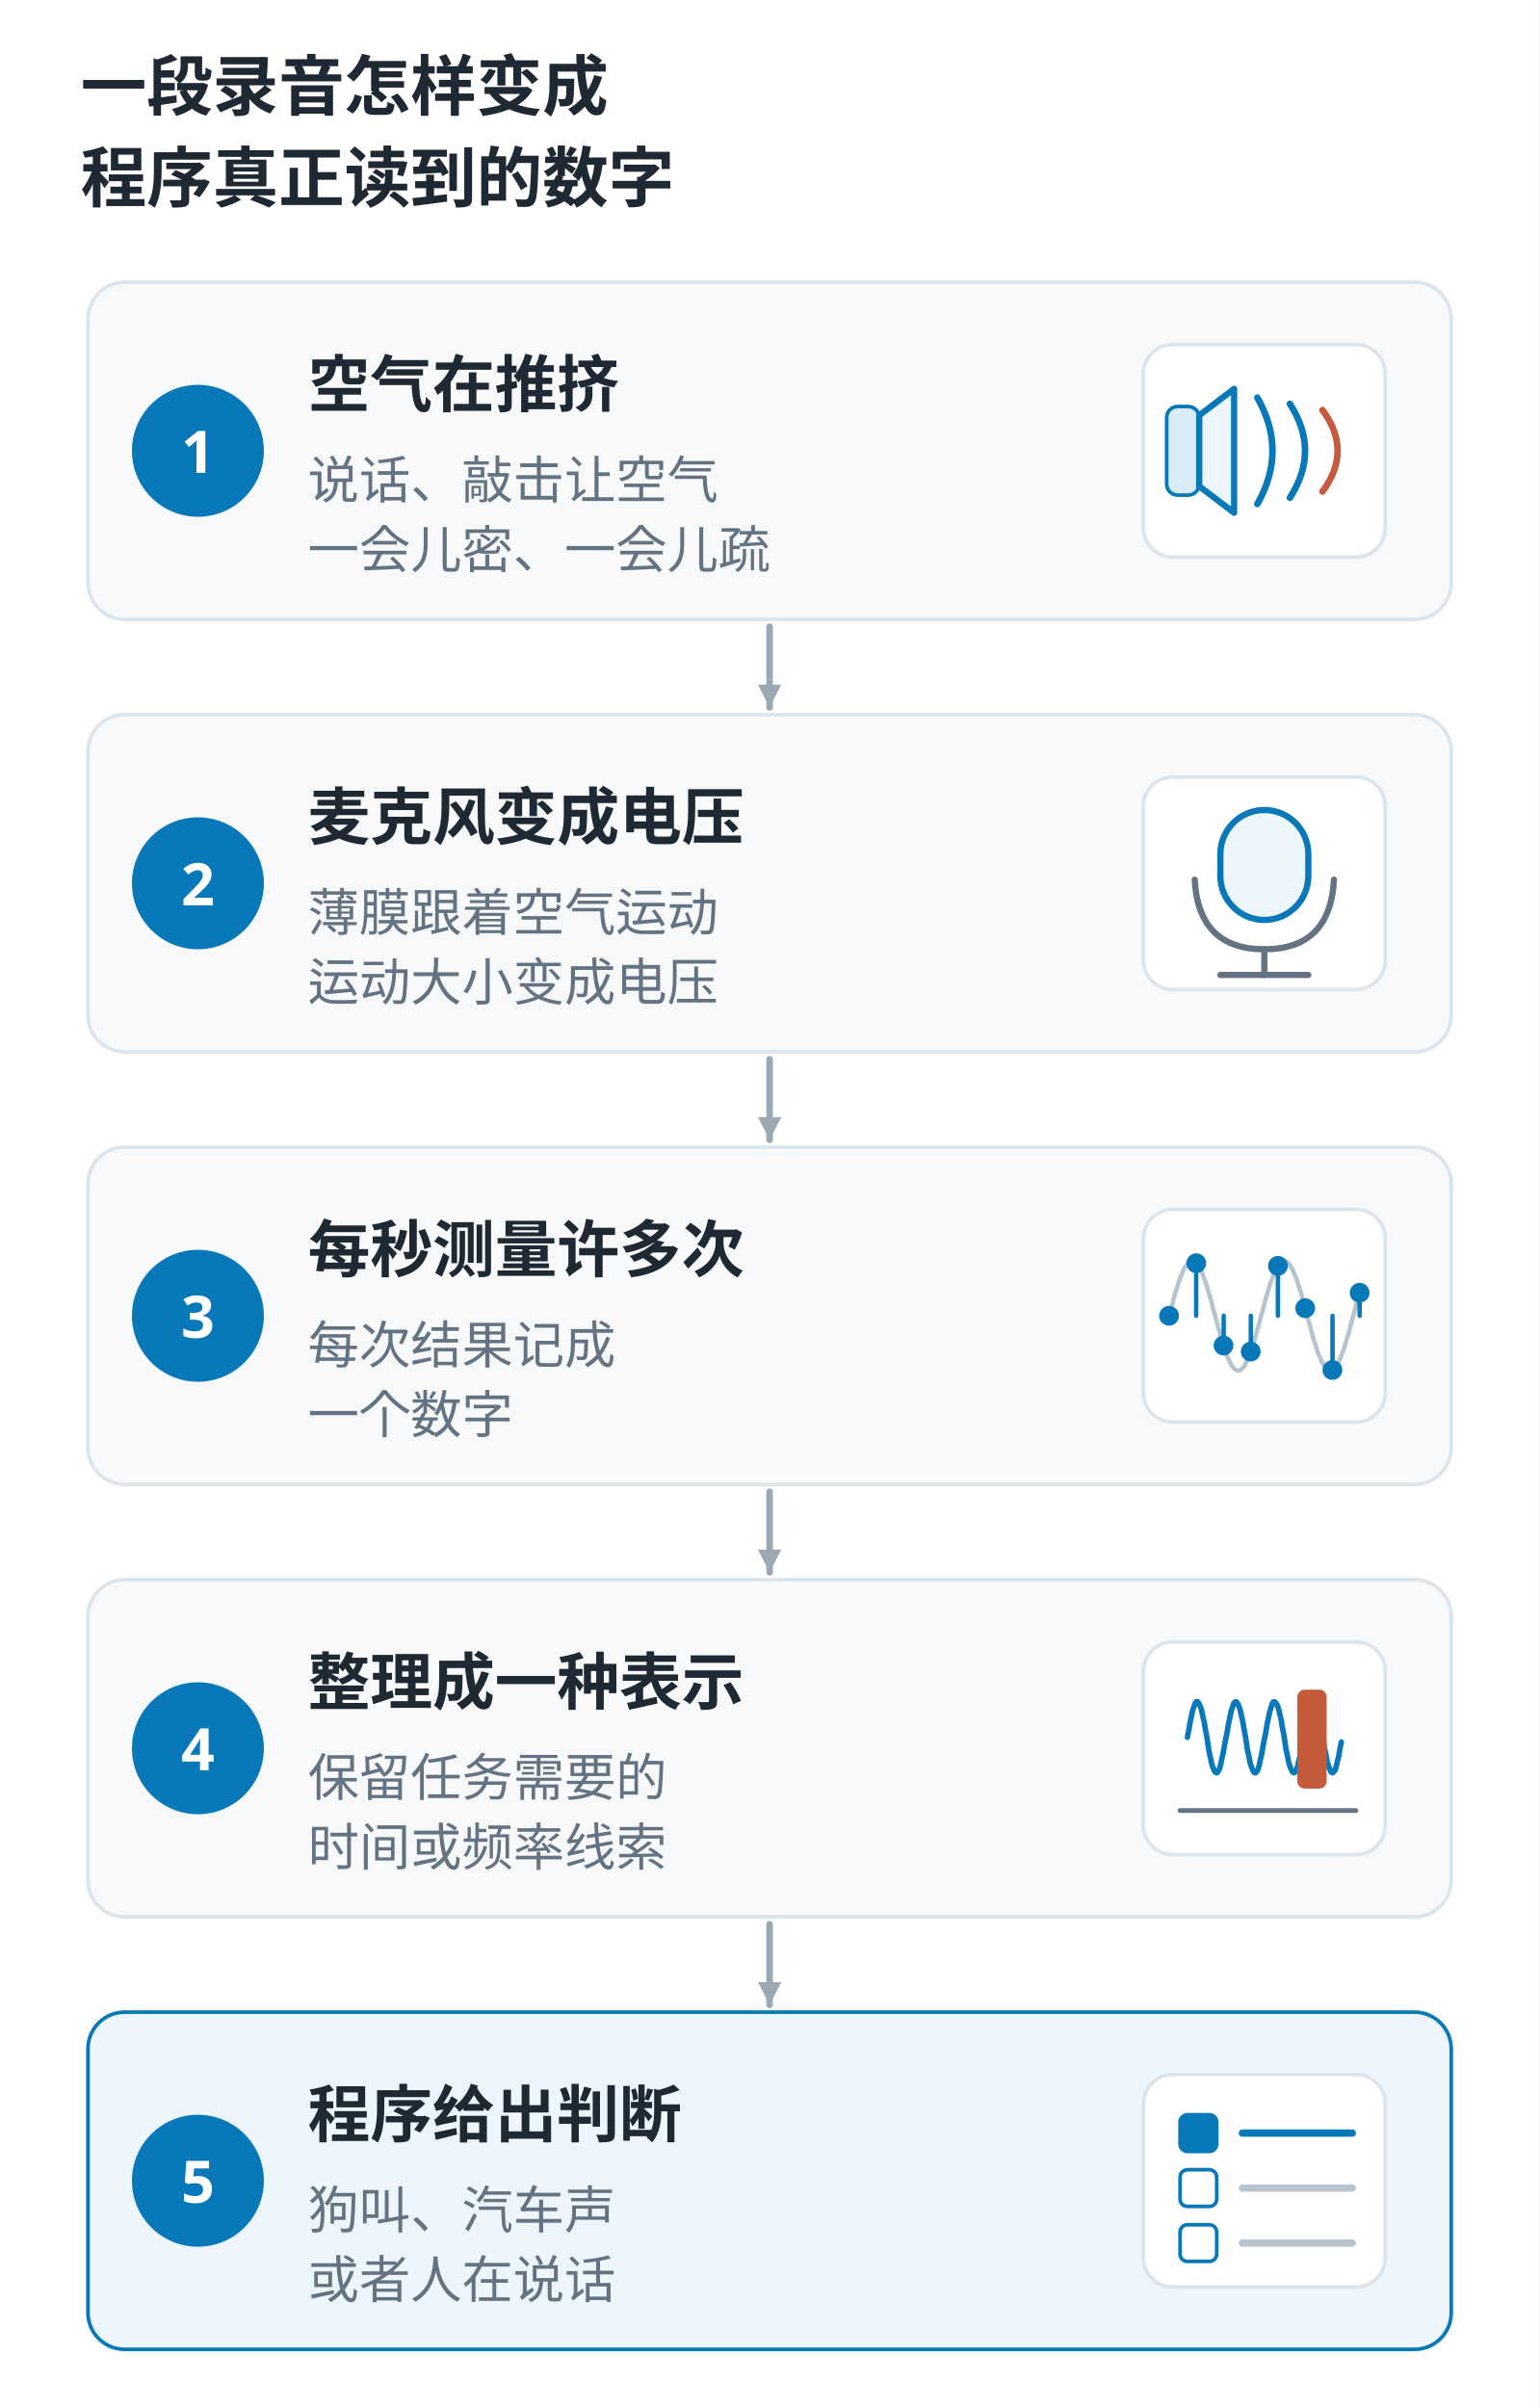
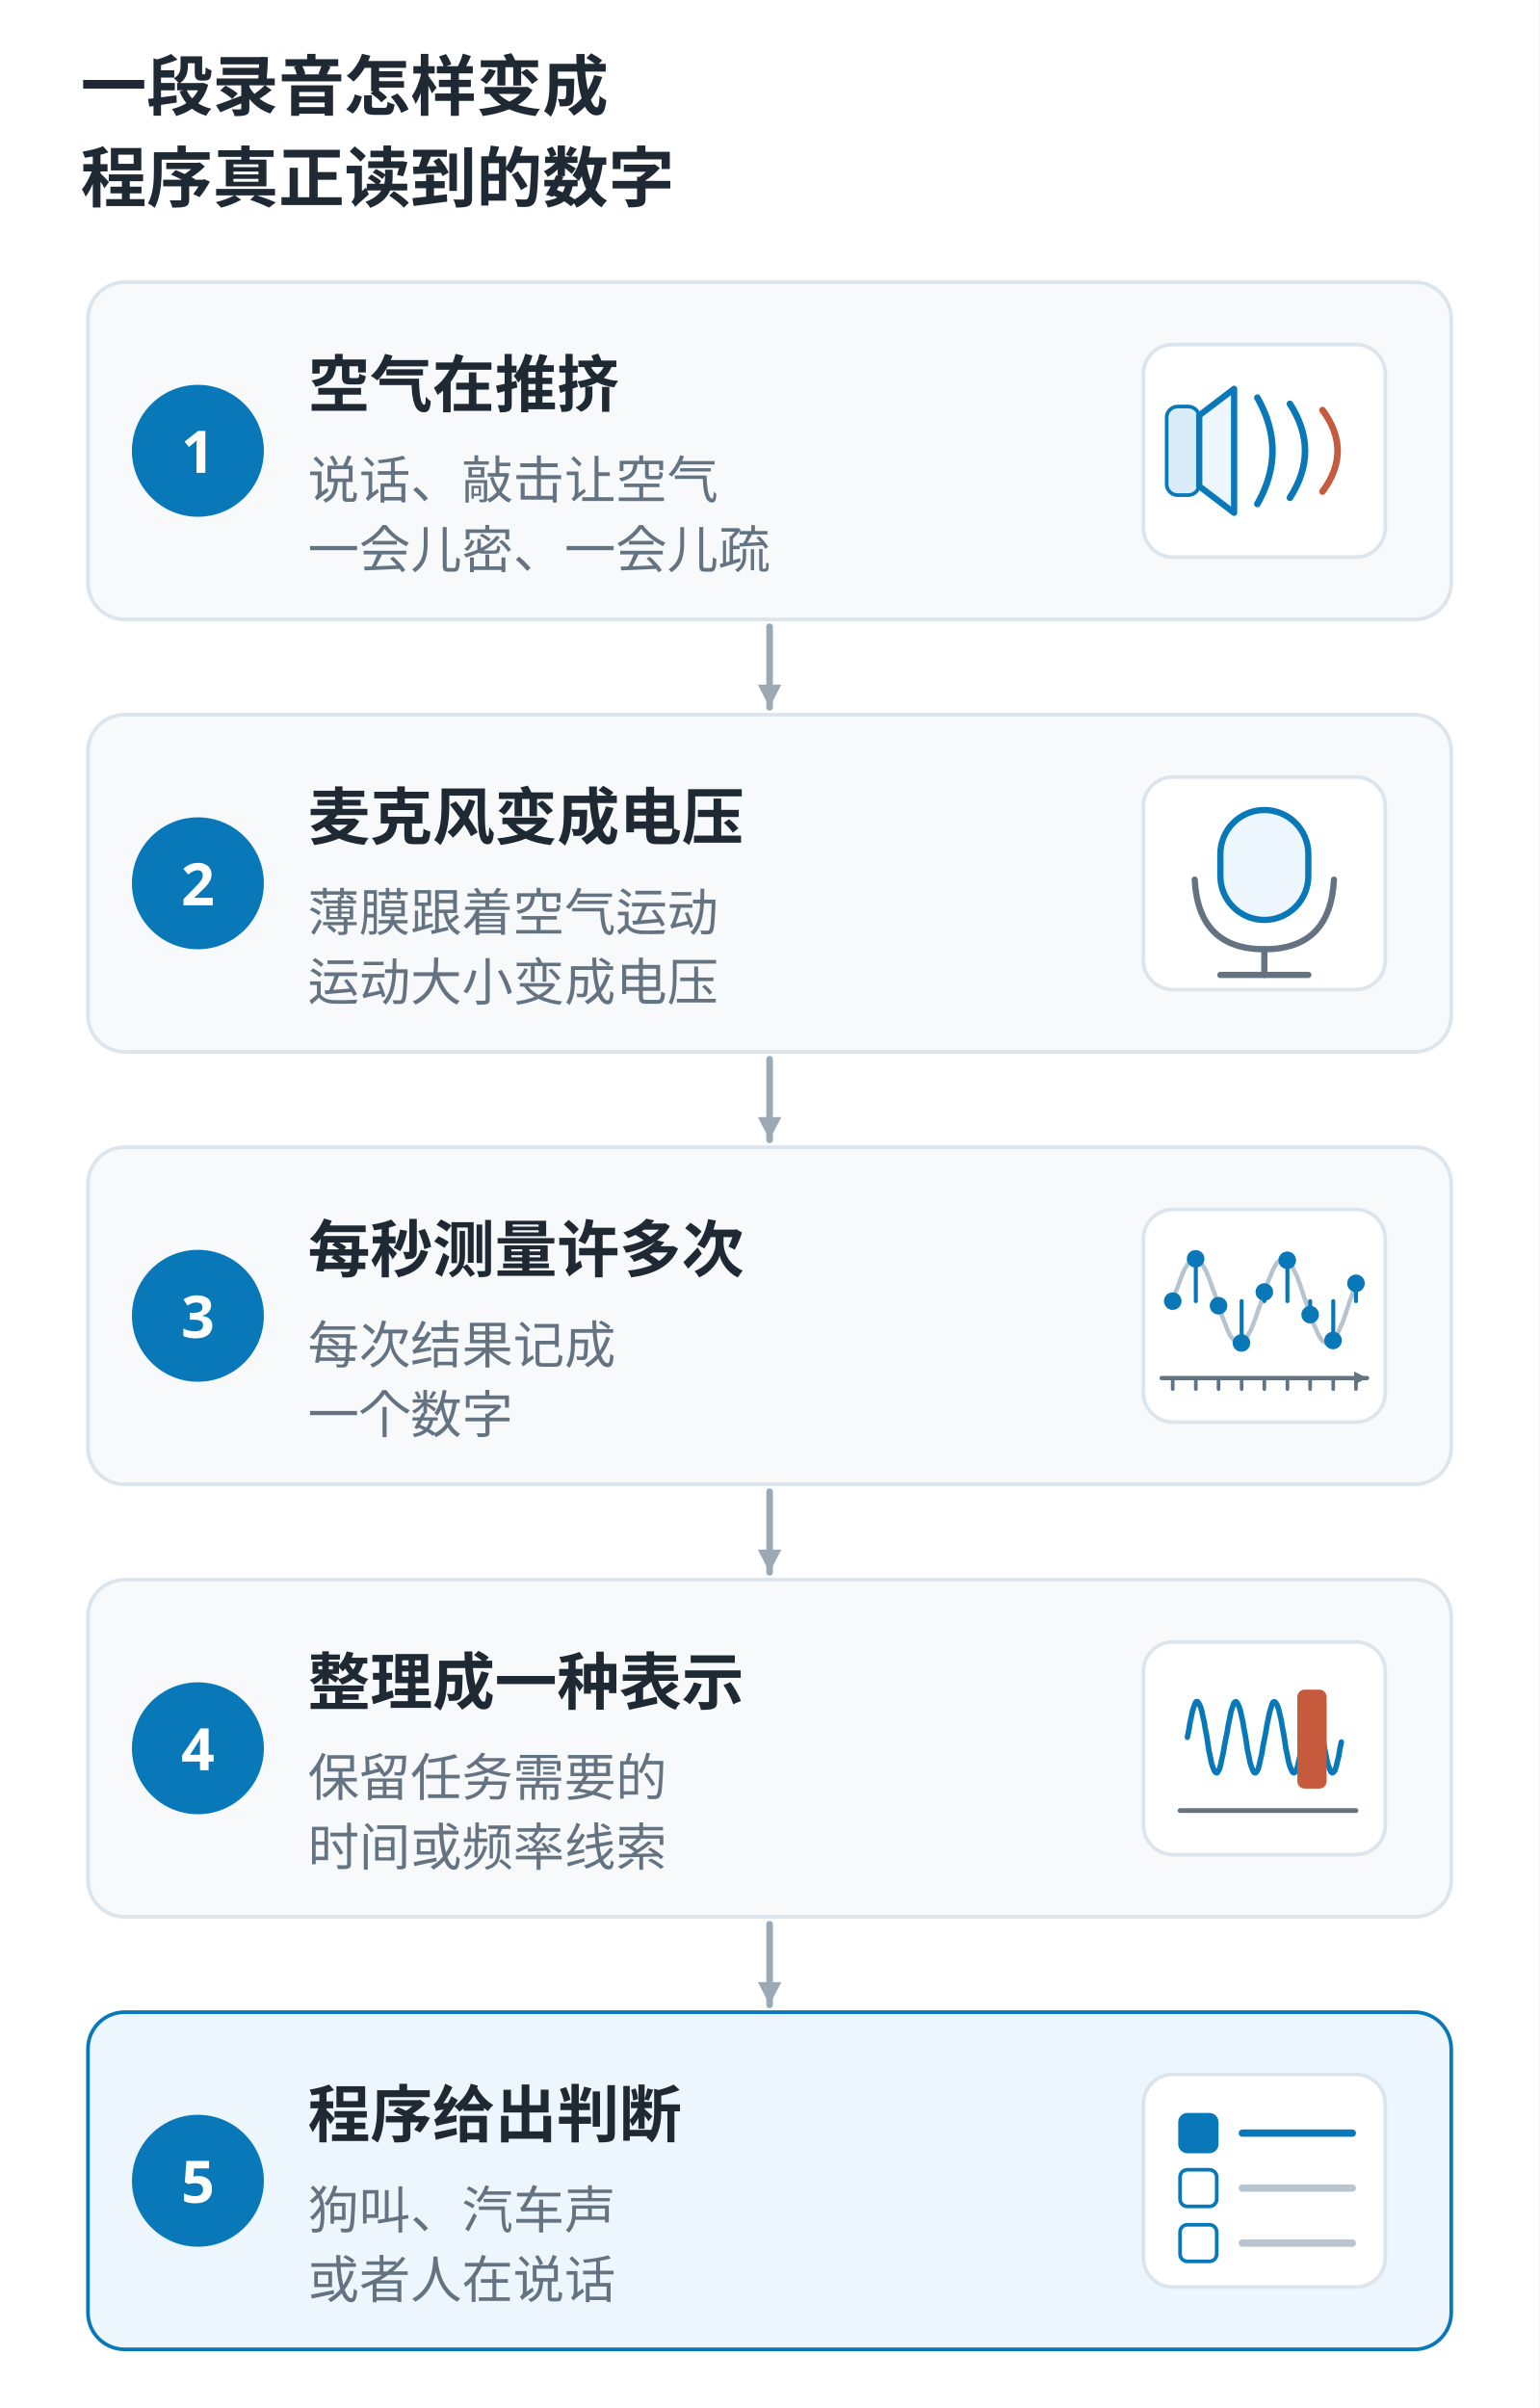
<svg xmlns="http://www.w3.org/2000/svg" viewBox="0 0 420 657" width="420" height="657" font-family="Microsoft YaHei, PingFang SC, Noto Sans SC, Hiragino Sans GB, sans-serif" fill="#1f2933" role="img" aria-label="录音从空气振动到程序判断的五个步骤">
  <rect width="420" height="657" fill="#ffffff" />
  <text x="22" y="30" font-size="18" font-weight="700" fill="#1f2933" text-anchor="start">
    <tspan x="22" dy="0">一段录音怎样变成</tspan>
    <tspan x="22" dy="25">程序真正读到的数字</tspan>
  </text>
  <rect x="24" y="77" width="372" height="92" rx="10" fill="#f7f9fb" stroke="#dce5ec" stroke-width="1" opacity="1" />
  <circle cx="54" cy="123" r="18" fill="#0878b9" stroke="none" stroke-width="1" />
  <text x="54" y="129" font-size="16" font-weight="700" fill="#fff" text-anchor="middle">1</text>
  <text x="84" y="111" font-size="17" font-weight="700" fill="#1f2933" text-anchor="start">空气在推挤</text>
  <text x="84" y="136" font-size="14" font-weight="400" fill="#647382" text-anchor="start">
    <tspan x="84" dy="0">说话、敲击让空气</tspan>
    <tspan x="84" dy="19">一会儿密、一会儿疏</tspan>
  </text>
  <rect x="312" y="94" width="66" height="58" rx="8" fill="#ffffff" stroke="#dce5ec" stroke-width="1" opacity="1" />
  <rect x="318.346" y="110.917" width="8.885" height="24.167" rx="3" fill="#d9ecf8" stroke="#0878b9" stroke-width="1" opacity="1" />
  <path d="M327.231 113.333 L336.75 106.083 L336.75 139.917 L327.231 132.667 Z" fill="#edf6fc" stroke="#0878b9" stroke-width="1.7" stroke-linecap="round" stroke-linejoin="round" />
  <path d="M343.096 108.5 Q351.346 123 343.096 137.5" fill="none" stroke="#0878b9" stroke-width="1.8" stroke-linecap="round" stroke-linejoin="round" />
  <path d="M351.981 110.192 Q360.231 123 351.981 135.808" fill="none" stroke="#0878b9" stroke-width="1.8" stroke-linecap="round" stroke-linejoin="round" />
  <path d="M360.865 111.883 Q369.115 123 360.865 134.117" fill="none" stroke="#c65a3d" stroke-width="1.8" stroke-linecap="round" stroke-linejoin="round" />
  <line x1="210.0" y1="171.0" x2="210.0" y2="193.0" stroke="#9ba9b5" stroke-width="1.8" stroke-linecap="round" />
  <polygon points="210,193 206.8,186.8 213.2,186.8" fill="#9ba9b5" />
  <rect x="24" y="195" width="372" height="92" rx="10" fill="#f7f9fb" stroke="#dce5ec" stroke-width="1" opacity="1" />
  <circle cx="54" cy="241" r="18" fill="#0878b9" stroke="none" stroke-width="1" />
  <text x="54" y="247" font-size="16" font-weight="700" fill="#fff" text-anchor="middle">2</text>
  <text x="84" y="229" font-size="17" font-weight="700" fill="#1f2933" text-anchor="start">麦克风变成电压</text>
  <text x="84" y="254" font-size="14" font-weight="400" fill="#647382" text-anchor="start">
    <tspan x="84" dy="0">薄膜跟着空气运动</tspan>
    <tspan x="84" dy="19">运动大小变成电压</tspan>
  </text>
  <rect x="312" y="212" width="66" height="58" rx="8" fill="#ffffff" stroke="#dce5ec" stroke-width="1" opacity="1" />
  <rect x="333" y="221" width="24" height="30" rx="12" fill="#edf6fc" stroke="#0878b9" stroke-width="1.7" opacity="1" />
  <path d="M326 240 Q327 259 345 259 Q363 259 364 240" fill="none" stroke="#647382" stroke-width="1.7" stroke-linecap="round" stroke-linejoin="round" />
  <line x1="345.0" y1="259.0" x2="345.0" y2="266.0" stroke="#647382" stroke-width="1.7" stroke-linecap="round" />
  <line x1="333.0" y1="266.0" x2="357.0" y2="266.0" stroke="#647382" stroke-width="1.7" stroke-linecap="round" />
  <line x1="210.0" y1="289.0" x2="210.0" y2="311.0" stroke="#9ba9b5" stroke-width="1.8" stroke-linecap="round" />
  <polygon points="210,311 206.8,304.8 213.2,304.8" fill="#9ba9b5" />
  <rect x="24" y="313" width="372" height="92" rx="10" fill="#f7f9fb" stroke="#dce5ec" stroke-width="1" opacity="1" />
  <circle cx="54" cy="359" r="18" fill="#0878b9" stroke="none" stroke-width="1" />
  <text x="54" y="365" font-size="16" font-weight="700" fill="#fff" text-anchor="middle">3</text>
  <text x="84" y="347" font-size="17" font-weight="700" fill="#1f2933" text-anchor="start">每秒测量许多次</text>
  <text x="84" y="372" font-size="14" font-weight="400" fill="#647382" text-anchor="start">
    <tspan x="84" dy="0">每次结果记成</tspan>
    <tspan x="84" dy="19">一个数字</tspan>
  </text>
  <rect x="312" y="330" width="66" height="58" rx="8" fill="#ffffff" stroke="#dce5ec" stroke-width="1" opacity="1" />
-   <polyline points="319.0,359.0 319.4,357.4 319.9,355.8 320.3,354.2 320.7,352.7 321.2,351.3 321.6,349.9 322.0,348.7 322.5,347.6 322.9,346.6 323.3,345.8 323.8,345.1 324.2,344.6 324.6,344.2 325.1,344.1 325.5,344.1 325.9,344.2 326.4,344.6 326.8,345.1 327.2,345.8 327.7,346.6 328.1,347.6 328.5,348.7 329.0,349.9 329.4,351.3 329.8,352.7 330.3,354.2 330.7,355.8 331.1,357.4 331.6,359.0 332.0,360.6 332.4,362.2 332.9,363.8 333.3,365.3 333.7,366.7 334.2,368.1 334.6,369.3 335.0,370.4 335.5,371.4 335.9,372.2 336.3,372.9 336.8,373.4 337.2,373.8 337.6,373.9 338.1,373.9 338.5,373.8 338.9,373.4 339.4,372.9 339.8,372.2 340.2,371.4 340.7,370.4 341.1,369.3 341.5,368.1 342.0,366.7 342.4,365.3 342.8,363.8 343.3,362.2 343.7,360.6 344.1,359.0 344.6,357.4 345.0,355.8 345.4,354.2 345.9,352.7 346.3,351.3 346.7,349.9 347.2,348.7 347.6,347.6 348.0,346.6 348.5,345.8 348.9,345.1 349.3,344.6 349.8,344.2 350.2,344.1 350.6,344.1 351.1,344.2 351.5,344.6 351.9,345.1 352.4,345.8 352.8,346.6 353.2,347.6 353.7,348.7 354.1,349.9 354.5,351.3 355.0,352.7 355.4,354.2 355.8,355.8 356.3,357.4 356.7,359.0 357.1,360.6 357.6,362.2 358.0,363.8 358.4,365.3 358.9,366.7 359.3,368.1 359.7,369.3 360.2,370.4 360.6,371.4 361.0,372.2 361.5,372.9 361.9,373.4 362.3,373.8 362.8,373.9 363.2,373.9 363.6,373.8 364.1,373.4 364.5,372.9 364.9,372.2 365.4,371.4 365.8,370.4 366.2,369.3 366.7,368.1 367.1,366.7 367.5,365.3 368.0,363.8 368.4,362.2 368.8,360.6 369.3,359.0 369.7,357.4 370.1,355.8 370.6,354.2 371.0,352.7" fill="none" stroke="#b6c4cf" stroke-width="1.2" stroke-linejoin="round" stroke-linecap="round" />
-   <line x1="319.0" y1="359.0" x2="319.0" y2="359.0" stroke="#0878b9" stroke-width="1.2" stroke-linecap="round" />
-   <circle cx="319" cy="359" r="2.7" fill="#0878b9" stroke="none" stroke-width="1" />
-   <line x1="326.4" y1="359.0" x2="326.4" y2="344.6" stroke="#0878b9" stroke-width="1.2" stroke-linecap="round" />
-   <circle cx="326.429" cy="344.649" r="2.7" fill="#0878b9" stroke="none" stroke-width="1" />
-   <line x1="333.9" y1="359.0" x2="333.9" y2="367.1" stroke="#0878b9" stroke-width="1.2" stroke-linecap="round" />
-   <circle cx="333.857" cy="367.107" r="2.7" fill="#0878b9" stroke="none" stroke-width="1" />
-   <line x1="341.3" y1="359.0" x2="341.3" y2="368.8" stroke="#0878b9" stroke-width="1.2" stroke-linecap="round" />
-   <circle cx="341.286" cy="368.771" r="2.7" fill="#0878b9" stroke="none" stroke-width="1" />
-   <line x1="348.7" y1="359.0" x2="348.7" y2="345.4" stroke="#0878b9" stroke-width="1.2" stroke-linecap="round" />
-   <circle cx="348.714" cy="345.373" r="2.7" fill="#0878b9" stroke="none" stroke-width="1" />
-   <line x1="356.1" y1="359.0" x2="356.1" y2="356.9" stroke="#0878b9" stroke-width="1.2" stroke-linecap="round" />
-   <circle cx="356.143" cy="356.926" r="2.7" fill="#0878b9" stroke="none" stroke-width="1" />
-   <line x1="363.6" y1="359.0" x2="363.6" y2="373.8" stroke="#0878b9" stroke-width="1.2" stroke-linecap="round" />
-   <circle cx="363.571" cy="373.798" r="2.7" fill="#0878b9" stroke="none" stroke-width="1" />
-   <line x1="371.0" y1="359.0" x2="371.0" y2="352.7" stroke="#0878b9" stroke-width="1.2" stroke-linecap="round" />
-   <circle cx="371" cy="352.714" r="2.7" fill="#0878b9" stroke="none" stroke-width="1" />
+   <polyline points="320.0,355.0 320.3,354.1 320.6,353.1 320.9,352.2 321.3,351.3 321.6,350.4 321.9,349.6 322.2,348.8 322.5,348.0 322.8,347.3 323.1,346.6 323.4,346.0 323.8,345.4 324.1,344.9 324.4,344.5 324.7,344.1 325.0,343.9 325.3,343.6 325.6,343.5 325.9,343.4 326.3,343.5 326.6,343.5 326.9,343.7 327.2,343.9 327.5,344.3 327.8,344.6 328.1,345.1 328.4,345.6 328.8,346.2 329.1,346.8 329.4,347.5 329.7,348.3 330.0,349.0 330.3,349.9 330.6,350.7 330.9,351.6 331.3,352.5 331.6,353.4 331.9,354.4 332.2,355.3 332.5,356.3 332.8,357.2 333.1,358.1 333.4,359.0 333.8,359.9 334.1,360.7 334.4,361.5 334.7,362.2 335.0,363.0 335.3,363.6 335.6,364.2 335.9,364.7 336.3,365.2 336.6,365.6 336.9,366.0 337.2,366.2 337.5,366.4 337.8,366.5 338.1,366.6 338.4,366.5 338.8,366.4 339.1,366.2 339.4,366.0 339.7,365.6 340.0,365.2 340.3,364.7 340.6,364.2 340.9,363.6 341.3,362.9 341.6,362.2 341.9,361.5 342.2,360.7 342.5,359.9 342.8,359.0 343.1,358.1 343.4,357.2 343.8,356.2 344.1,355.3 344.4,354.4 344.7,353.4 345.0,352.5 345.3,351.6 345.6,350.7 345.9,349.9 346.3,349.0 346.6,348.3 346.9,347.5 347.2,346.8 347.5,346.2 347.8,345.6 348.1,345.1 348.4,344.6 348.8,344.3 349.1,343.9 349.4,343.7 349.7,343.5 350.0,343.5 350.3,343.4 350.6,343.5 350.9,343.6 351.3,343.9 351.6,344.1 351.9,344.5 352.2,344.9 352.5,345.4 352.8,346.0 353.1,346.6 353.4,347.3 353.8,348.0 354.1,348.8 354.4,349.6 354.7,350.4 355.0,351.3 355.3,352.2 355.6,353.1 355.9,354.1 356.3,355.0 356.6,355.9 356.9,356.9 357.2,357.8 357.5,358.7 357.8,359.6 358.1,360.4 358.4,361.2 358.8,362.0 359.1,362.7 359.4,363.4 359.7,364.0 360.0,364.6 360.3,365.1 360.6,365.5 360.9,365.9 361.3,366.1 361.6,366.4 361.9,366.5 362.2,366.6 362.5,366.5 362.8,366.5 363.1,366.3 363.4,366.0 363.8,365.7 364.1,365.4 364.4,364.9 364.7,364.4 365.0,363.8 365.3,363.2 365.6,362.5 365.9,361.7 366.3,361.0 366.6,360.1 366.9,359.3 367.2,358.4 367.5,357.5 367.8,356.6 368.1,355.6 368.4,354.7 368.8,353.7 369.1,352.8 369.4,351.9 369.7,351.0 370.0,350.1" fill="none" stroke="#b6c4cf" stroke-width="1.2" stroke-linejoin="round" stroke-linecap="round" />
+   <line x1="320.0" y1="355.0" x2="320.0" y2="355.0" stroke="#0878b9" stroke-width="1.1" stroke-linecap="round" />
+   <circle cx="320" cy="355" r="2.4" fill="#0878b9" stroke="none" stroke-width="1" />
+   <line x1="320.0" y1="376.0" x2="320.0" y2="379.0" stroke="#647382" stroke-width="1" stroke-linecap="round" />
+   <line x1="326.3" y1="355.0" x2="326.3" y2="343.5" stroke="#0878b9" stroke-width="1.1" stroke-linecap="round" />
+   <circle cx="326.25" cy="343.457" r="2.4" fill="#0878b9" stroke="none" stroke-width="1" />
+   <line x1="326.3" y1="376.0" x2="326.3" y2="379.0" stroke="#647382" stroke-width="1" stroke-linecap="round" />
+   <line x1="332.5" y1="355.0" x2="332.5" y2="356.3" stroke="#0878b9" stroke-width="1.1" stroke-linecap="round" />
+   <circle cx="332.5" cy="356.251" r="2.4" fill="#0878b9" stroke="none" stroke-width="1" />
+   <line x1="332.5" y1="376.0" x2="332.5" y2="379.0" stroke="#647382" stroke-width="1" stroke-linecap="round" />
+   <line x1="338.8" y1="355.0" x2="338.8" y2="366.4" stroke="#0878b9" stroke-width="1.1" stroke-linecap="round" />
+   <circle cx="338.75" cy="366.407" r="2.4" fill="#0878b9" stroke="none" stroke-width="1" />
+   <line x1="338.8" y1="376.0" x2="338.8" y2="379.0" stroke="#647382" stroke-width="1" stroke-linecap="round" />
+   <line x1="345.0" y1="355.0" x2="345.0" y2="352.5" stroke="#0878b9" stroke-width="1.1" stroke-linecap="round" />
+   <circle cx="345" cy="352.513" r="2.4" fill="#0878b9" stroke="none" stroke-width="1" />
+   <line x1="345.0" y1="376.0" x2="345.0" y2="379.0" stroke="#647382" stroke-width="1" stroke-linecap="round" />
+   <line x1="351.3" y1="355.0" x2="351.3" y2="343.9" stroke="#0878b9" stroke-width="1.1" stroke-linecap="round" />
+   <circle cx="351.25" cy="343.862" r="2.4" fill="#0878b9" stroke="none" stroke-width="1" />
+   <line x1="351.3" y1="376.0" x2="351.3" y2="379.0" stroke="#647382" stroke-width="1" stroke-linecap="round" />
+   <line x1="357.5" y1="355.0" x2="357.5" y2="358.7" stroke="#0878b9" stroke-width="1.1" stroke-linecap="round" />
+   <circle cx="357.5" cy="358.694" r="2.4" fill="#0878b9" stroke="none" stroke-width="1" />
+   <line x1="357.5" y1="376.0" x2="357.5" y2="379.0" stroke="#647382" stroke-width="1" stroke-linecap="round" />
+   <line x1="363.8" y1="355.0" x2="363.8" y2="365.7" stroke="#0878b9" stroke-width="1.1" stroke-linecap="round" />
+   <circle cx="363.75" cy="365.738" r="2.4" fill="#0878b9" stroke="none" stroke-width="1" />
+   <line x1="363.8" y1="376.0" x2="363.8" y2="379.0" stroke="#647382" stroke-width="1" stroke-linecap="round" />
+   <line x1="370.0" y1="355.0" x2="370.0" y2="350.1" stroke="#0878b9" stroke-width="1.1" stroke-linecap="round" />
+   <circle cx="370" cy="350.143" r="2.4" fill="#0878b9" stroke="none" stroke-width="1" />
+   <line x1="370.0" y1="376.0" x2="370.0" y2="379.0" stroke="#647382" stroke-width="1" stroke-linecap="round" />
+   <line x1="317.0" y1="376.0" x2="373.0" y2="376.0" stroke="#647382" stroke-width="1.2" stroke-linecap="round" />
+   <polygon points="373,376 369.5,377.8 369.5,374.2" fill="#647382" />
  <line x1="210.0" y1="407.0" x2="210.0" y2="429.0" stroke="#9ba9b5" stroke-width="1.8" stroke-linecap="round" />
  <polygon points="210,429 206.8,422.8 213.2,422.8" fill="#9ba9b5" />
  <rect x="24" y="431" width="372" height="92" rx="10" fill="#f7f9fb" stroke="#dce5ec" stroke-width="1" opacity="1" />
  <circle cx="54" cy="477" r="18" fill="#0878b9" stroke="none" stroke-width="1" />
  <text x="54" y="483" font-size="16" font-weight="700" fill="#fff" text-anchor="middle">4</text>
  <text x="84" y="465" font-size="17" font-weight="700" fill="#1f2933" text-anchor="start">整理成一种表示</text>
  <text x="84" y="490" font-size="14" font-weight="400" fill="#647382" text-anchor="start">
    <tspan x="84" dy="0">保留任务需要的</tspan>
    <tspan x="84" dy="19">时间或频率线索</tspan>
  </text>
  <rect x="312" y="448" width="66" height="58" rx="8" fill="#ffffff" stroke="#dce5ec" stroke-width="1" opacity="1" />
  <line x1="322.0" y1="494.0" x2="370.0" y2="494.0" stroke="#647382" stroke-width="1.3" stroke-linecap="round" />
  <polyline points="324.0,474.0 324.4,472.0 324.7,470.1 325.1,468.3 325.4,466.8 325.8,465.6 326.1,464.8 326.4,464.3 326.8,464.3 327.1,464.7 327.5,465.5 327.9,466.7 328.2,468.2 328.6,469.9 328.9,471.8 329.3,473.8 329.6,475.9 329.9,477.8 330.3,479.6 330.6,481.1 331.0,482.3 331.4,483.2 331.7,483.6 332.1,483.7 332.4,483.3 332.8,482.5 333.1,481.4 333.4,479.9 333.8,478.2 334.1,476.3 334.5,474.3 334.9,472.3 335.2,470.4 335.6,468.6 335.9,467.0 336.3,465.8 336.6,464.9 336.9,464.4 337.3,464.3 337.6,464.6 338.0,465.4 338.4,466.5 338.7,467.9 339.1,469.6 339.4,471.5 339.8,473.5 340.1,475.5 340.4,477.5 340.8,479.3 341.1,480.9 341.5,482.1 341.9,483.1 342.2,483.6 342.6,483.7 342.9,483.4 343.3,482.7 343.6,481.6 343.9,480.2 344.3,478.5 344.6,476.6 345.0,474.6 345.4,472.6 345.7,470.7 346.1,468.8 346.4,467.3 346.8,466.0 347.1,465.0 347.4,464.4 347.8,464.3 348.1,464.6 348.5,465.2 348.9,466.3 349.2,467.7 349.6,469.3 349.9,471.2 350.3,473.2 350.6,475.2 350.9,477.2 351.3,479.0 351.6,480.6 352.0,482.0 352.4,482.9 352.7,483.5 353.1,483.7 353.4,483.5 353.8,482.8 354.1,481.8 354.4,480.4 354.8,478.8 355.1,476.9 355.5,475.0 355.9,472.9 356.2,471.0 356.6,469.1 356.9,467.5 357.3,466.1 357.6,465.1 357.9,464.5 358.3,464.3 358.6,464.5 359.0,465.1 359.4,466.1 359.7,467.4 360.1,469.1 360.4,470.9 360.8,472.9 361.1,474.9 361.4,476.9 361.8,478.7 362.1,480.4 362.5,481.8 362.9,482.8 363.2,483.5 363.6,483.7 363.9,483.5 364.3,483.0 364.6,482.0 364.9,480.7 365.3,479.1 365.6,477.3 366.0,475.3" fill="none" stroke="#0878b9" stroke-width="1.5" stroke-linejoin="round" stroke-linecap="round" />
  <rect x="354" y="461" width="8" height="27" rx="2" fill="#c65a3d" stroke="none" stroke-width="1" opacity="1" />
  <line x1="210.0" y1="525.0" x2="210.0" y2="547.0" stroke="#9ba9b5" stroke-width="1.8" stroke-linecap="round" />
  <polygon points="210,547 206.8,540.8 213.2,540.8" fill="#9ba9b5" />
  <rect x="24" y="549" width="372" height="92" rx="10" fill="#edf6fc" stroke="#0878b9" stroke-width="1" opacity="1" />
  <circle cx="54" cy="595" r="18" fill="#0878b9" stroke="none" stroke-width="1" />
  <text x="54" y="601" font-size="16" font-weight="700" fill="#fff" text-anchor="middle">5</text>
  <text x="84" y="583" font-size="17" font-weight="700" fill="#1f2933" text-anchor="start">程序给出判断</text>
  <text x="84" y="608" font-size="14" font-weight="400" fill="#647382" text-anchor="start">
    <tspan x="84" dy="0">狗叫、汽车声</tspan>
    <tspan x="84" dy="19">或者人在说话</tspan>
  </text>
  <rect x="312" y="566" width="66" height="58" rx="8" fill="#ffffff" stroke="#dce5ec" stroke-width="1" opacity="1" />
  <rect x="322" y="577" width="10" height="10" rx="2" fill="#0878b9" stroke="#0878b9" stroke-width="1" opacity="1" />
  <line x1="339.0" y1="582.0" x2="369.0" y2="582.0" stroke="#0878b9" stroke-width="2" stroke-linecap="round" />
  <rect x="322" y="592" width="10" height="10" rx="2" fill="#ffffff" stroke="#0878b9" stroke-width="1" opacity="1" />
  <line x1="339.0" y1="597.0" x2="369.0" y2="597.0" stroke="#b8c4ce" stroke-width="2" stroke-linecap="round" />
  <rect x="322" y="607" width="10" height="10" rx="2" fill="#ffffff" stroke="#0878b9" stroke-width="1" opacity="1" />
  <line x1="339.0" y1="612.0" x2="369.0" y2="612.0" stroke="#b8c4ce" stroke-width="2" stroke-linecap="round" />
</svg>
